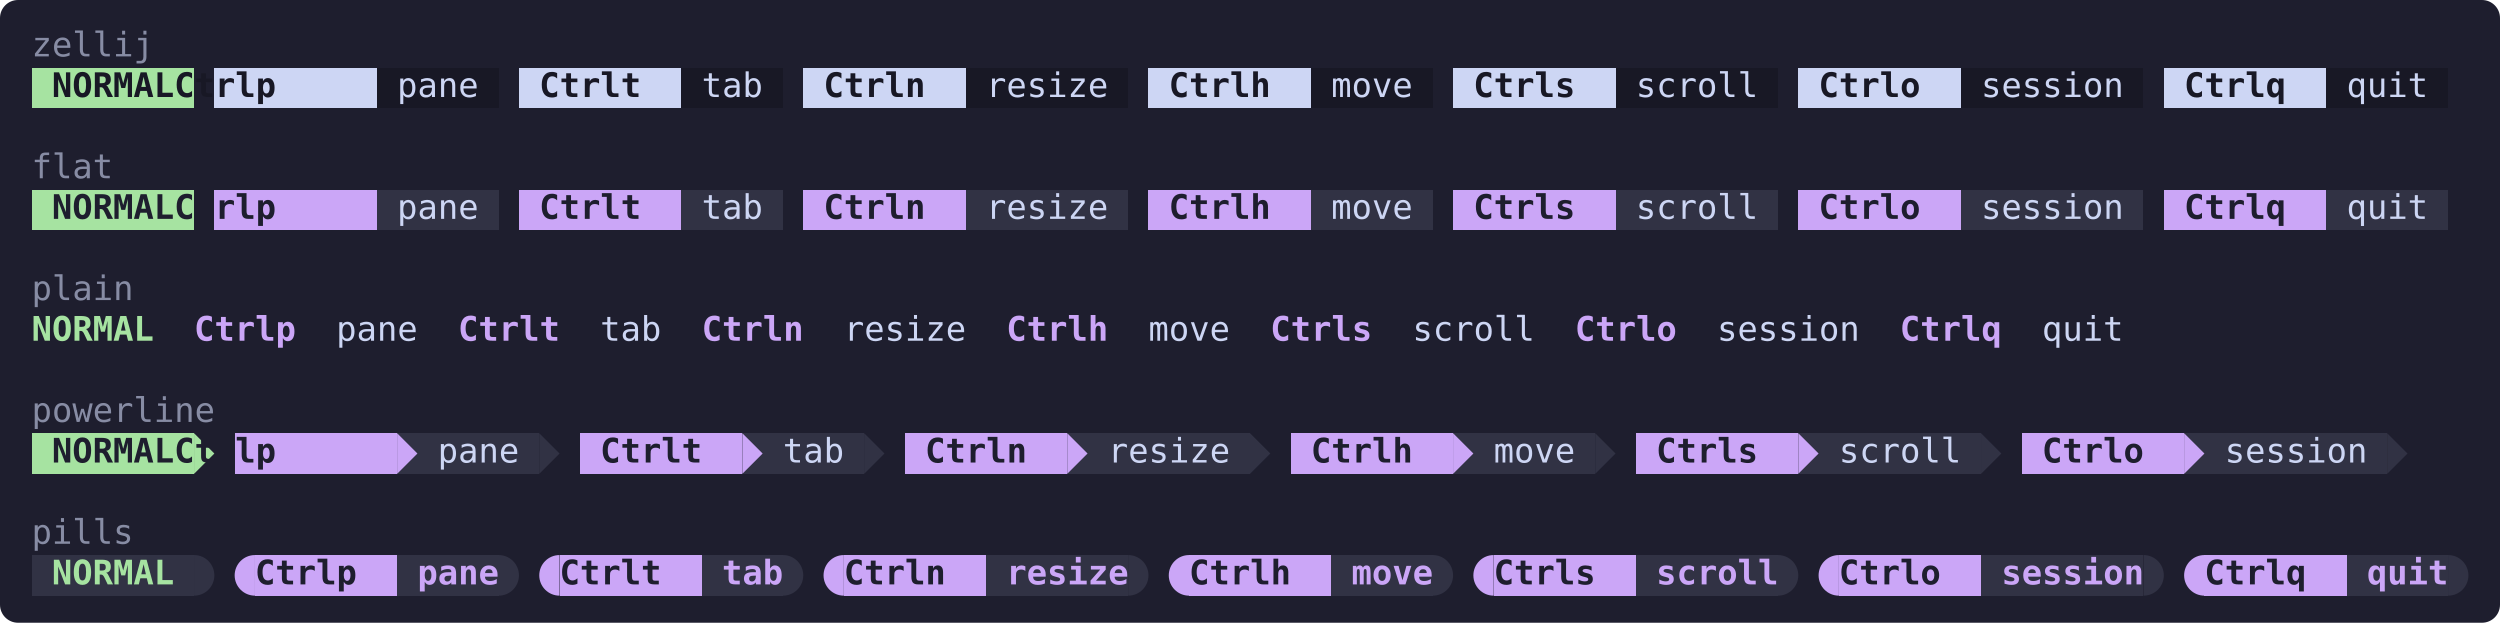
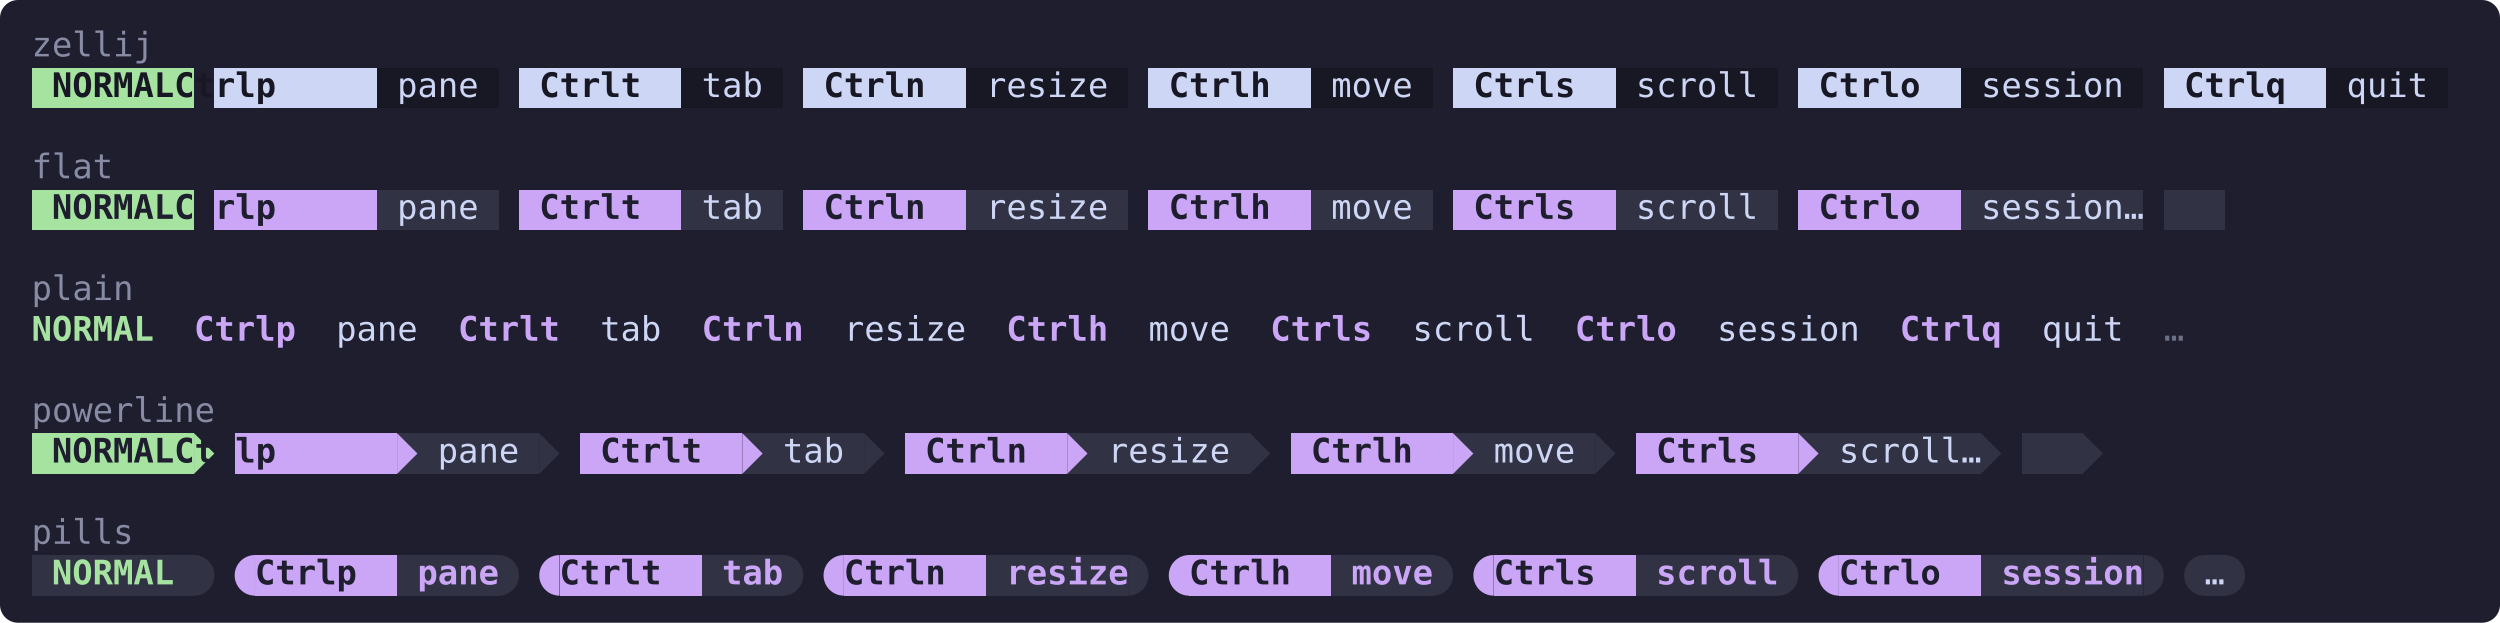
<svg xmlns="http://www.w3.org/2000/svg" width="1108" height="276" viewBox="0 0 1108 276" role="img">
  <rect width="1108" height="276" rx="8" fill="#1e1e2e" />
  <g transform="translate(14 12)">
    <g shape-rendering="crispEdges">
      <rect x="0" y="18" width="72" height="18" fill="#a6e3a1" />
      <rect x="81" y="18" width="72" height="18" fill="#cdd6f4" />
      <rect x="153" y="18" width="54" height="18" fill="#181825" />
      <rect x="216" y="18" width="72" height="18" fill="#cdd6f4" />
      <rect x="288" y="18" width="45" height="18" fill="#181825" />
      <rect x="342" y="18" width="72" height="18" fill="#cdd6f4" />
      <rect x="414" y="18" width="72" height="18" fill="#181825" />
      <rect x="495" y="18" width="72" height="18" fill="#cdd6f4" />
      <rect x="567" y="18" width="54" height="18" fill="#181825" />
      <rect x="630" y="18" width="72" height="18" fill="#cdd6f4" />
      <rect x="702" y="18" width="72" height="18" fill="#181825" />
      <rect x="783" y="18" width="72" height="18" fill="#cdd6f4" />
      <rect x="855" y="18" width="81" height="18" fill="#181825" />
      <rect x="945" y="18" width="72" height="18" fill="#cdd6f4" />
      <rect x="1017" y="18" width="54" height="18" fill="#181825" />
      <rect x="0" y="72" width="72" height="18" fill="#a6e3a1" />
      <rect x="81" y="72" width="72" height="18" fill="#cba6f7" />
      <rect x="153" y="72" width="54" height="18" fill="#313244" />
      <rect x="216" y="72" width="72" height="18" fill="#cba6f7" />
      <rect x="288" y="72" width="45" height="18" fill="#313244" />
      <rect x="342" y="72" width="72" height="18" fill="#cba6f7" />
      <rect x="414" y="72" width="72" height="18" fill="#313244" />
      <rect x="495" y="72" width="72" height="18" fill="#cba6f7" />
      <rect x="567" y="72" width="54" height="18" fill="#313244" />
      <rect x="630" y="72" width="72" height="18" fill="#cba6f7" />
      <rect x="702" y="72" width="72" height="18" fill="#313244" />
      <rect x="783" y="72" width="72" height="18" fill="#cba6f7" />
      <rect x="855" y="72" width="81" height="18" fill="#313244" />
-       <rect x="945" y="72" width="72" height="18" fill="#cba6f7" />
-       <rect x="1017" y="72" width="54" height="18" fill="#313244" />
+       <rect x="945" y="72" width="27" height="18" fill="#313244" />
      <rect x="0" y="180" width="72" height="18" fill="#a6e3a1" />
      <rect x="90" y="180" width="72" height="18" fill="#cba6f7" />
      <rect x="162" y="180" width="63" height="18" fill="#313244" />
      <rect x="243" y="180" width="72" height="18" fill="#cba6f7" />
      <rect x="315" y="180" width="54" height="18" fill="#313244" />
      <rect x="387" y="180" width="72" height="18" fill="#cba6f7" />
      <rect x="459" y="180" width="81" height="18" fill="#313244" />
      <rect x="558" y="180" width="72" height="18" fill="#cba6f7" />
      <rect x="630" y="180" width="63" height="18" fill="#313244" />
      <rect x="711" y="180" width="72" height="18" fill="#cba6f7" />
      <rect x="783" y="180" width="81" height="18" fill="#313244" />
-       <rect x="882" y="180" width="72" height="18" fill="#cba6f7" />
-       <rect x="954" y="180" width="90" height="18" fill="#313244" />
+       <rect x="882" y="180" width="27" height="18" fill="#313244" />
      <rect x="0" y="234" width="72" height="18" fill="#313244" />
      <rect x="99" y="234" width="63" height="18" fill="#cba6f7" />
      <rect x="162" y="234" width="45" height="18" fill="#313244" />
      <rect x="234" y="234" width="63" height="18" fill="#cba6f7" />
      <rect x="297" y="234" width="36" height="18" fill="#313244" />
      <rect x="360" y="234" width="63" height="18" fill="#cba6f7" />
      <rect x="423" y="234" width="63" height="18" fill="#313244" />
      <rect x="513" y="234" width="63" height="18" fill="#cba6f7" />
      <rect x="576" y="234" width="45" height="18" fill="#313244" />
      <rect x="648" y="234" width="63" height="18" fill="#cba6f7" />
      <rect x="711" y="234" width="63" height="18" fill="#313244" />
      <rect x="801" y="234" width="63" height="18" fill="#cba6f7" />
      <rect x="864" y="234" width="72" height="18" fill="#313244" />
-       <rect x="963" y="234" width="63" height="18" fill="#cba6f7" />
-       <rect x="1026" y="234" width="45" height="18" fill="#313244" />
+       <rect x="963" y="234" width="9" height="18" fill="#313244" />
    </g>
    <g font-family="ui-monospace, SFMono-Regular, Menlo, Consolas, 'DejaVu Sans Mono', monospace" font-size="15" xml:space="preserve">
      <text y="13">
        <tspan x="0 9 18 27 36 45" fill="#878ca4">zellij</tspan>
      </text>
      <text y="31">
        <tspan x="9 18 27 36 45 54 90 99 108 117 135" fill="#181825" font-weight="bold">NORMALCtrlp</tspan>
        <tspan x="162 171 180 189" fill="#cdd6f4">pane</tspan>
        <tspan x="225 234 243 252 270" fill="#181825" font-weight="bold">Ctrlt</tspan>
        <tspan x="297 306 315" fill="#cdd6f4">tab</tspan>
        <tspan x="351 360 369 378 396" fill="#181825" font-weight="bold">Ctrln</tspan>
        <tspan x="423 432 441 450 459 468" fill="#cdd6f4">resize</tspan>
        <tspan x="504 513 522 531 549" fill="#181825" font-weight="bold">Ctrlh</tspan>
        <tspan x="576 585 594 603" fill="#cdd6f4">move</tspan>
        <tspan x="639 648 657 666 684" fill="#181825" font-weight="bold">Ctrls</tspan>
        <tspan x="711 720 729 738 747 756" fill="#cdd6f4">scroll</tspan>
        <tspan x="792 801 810 819 837" fill="#181825" font-weight="bold">Ctrlo</tspan>
        <tspan x="864 873 882 891 900 909 918" fill="#cdd6f4">session</tspan>
        <tspan x="954 963 972 981 999" fill="#181825" font-weight="bold">Ctrlq</tspan>
        <tspan x="1026 1035 1044 1053" fill="#cdd6f4">quit</tspan>
      </text>
      <text y="67">
        <tspan x="0 9 18 27" fill="#878ca4">flat</tspan>
      </text>
      <text y="85">
        <tspan x="9 18 27 36 45 54 90 99 108 117 135" fill="#1e1e2e" font-weight="bold">NORMALCtrlp</tspan>
        <tspan x="162 171 180 189" fill="#cdd6f4">pane</tspan>
        <tspan x="225 234 243 252 270" fill="#1e1e2e" font-weight="bold">Ctrlt</tspan>
        <tspan x="297 306 315" fill="#cdd6f4">tab</tspan>
        <tspan x="351 360 369 378 396" fill="#1e1e2e" font-weight="bold">Ctrln</tspan>
        <tspan x="423 432 441 450 459 468" fill="#cdd6f4">resize</tspan>
        <tspan x="504 513 522 531 549" fill="#1e1e2e" font-weight="bold">Ctrlh</tspan>
        <tspan x="576 585 594 603" fill="#cdd6f4">move</tspan>
        <tspan x="639 648 657 666 684" fill="#1e1e2e" font-weight="bold">Ctrls</tspan>
        <tspan x="711 720 729 738 747 756" fill="#cdd6f4">scroll</tspan>
        <tspan x="792 801 810 819 837" fill="#1e1e2e" font-weight="bold">Ctrlo</tspan>
-         <tspan x="864 873 882 891 900 909 918" fill="#cdd6f4">session</tspan>
-         <tspan x="954 963 972 981 999" fill="#1e1e2e" font-weight="bold">Ctrlq</tspan>
-         <tspan x="1026 1035 1044 1053" fill="#cdd6f4">quit</tspan>
+         <tspan x="864 873 882 891 900 909 918 954" fill="#cdd6f4">session…</tspan>
      </text>
      <text y="121">
        <tspan x="0 9 18 27 36" fill="#878ca4">plain</tspan>
      </text>
      <text y="139">
        <tspan x="0 9 18 27 36 45" fill="#a6e3a1" font-weight="bold">NORMAL</tspan>
        <tspan x="72 81 90 99 117" fill="#cba6f7" font-weight="bold">Ctrlp</tspan>
        <tspan x="135 144 153 162" fill="#cdd6f4">pane</tspan>
        <tspan x="189 198 207 216 234" fill="#cba6f7" font-weight="bold">Ctrlt</tspan>
        <tspan x="252 261 270" fill="#cdd6f4">tab</tspan>
        <tspan x="297 306 315 324 342" fill="#cba6f7" font-weight="bold">Ctrln</tspan>
        <tspan x="360 369 378 387 396 405" fill="#cdd6f4">resize</tspan>
        <tspan x="432 441 450 459 477" fill="#cba6f7" font-weight="bold">Ctrlh</tspan>
        <tspan x="495 504 513 522" fill="#cdd6f4">move</tspan>
        <tspan x="549 558 567 576 594" fill="#cba6f7" font-weight="bold">Ctrls</tspan>
        <tspan x="612 621 630 639 648 657" fill="#cdd6f4">scroll</tspan>
        <tspan x="684 693 702 711 729" fill="#cba6f7" font-weight="bold">Ctrlo</tspan>
        <tspan x="747 756 765 774 783 792 801" fill="#cdd6f4">session</tspan>
        <tspan x="828 837 846 855 873" fill="#cba6f7" font-weight="bold">Ctrlq</tspan>
        <tspan x="891 900 909 918" fill="#cdd6f4">quit</tspan>
+         <tspan x="945" fill="#6c7086">…</tspan>
      </text>
      <text y="175">
        <tspan x="0 9 18 27 36 45 54 63 72" fill="#878ca4">powerline</tspan>
      </text>
      <path d="M72 180L81 189L72 198Z" fill="#a6e3a1" />
      <path d="M162 180L171 189L162 198Z" fill="#cba6f7" />
      <path d="M225 180L234 189L225 198Z" fill="#313244" />
      <path d="M315 180L324 189L315 198Z" fill="#cba6f7" />
      <path d="M369 180L378 189L369 198Z" fill="#313244" />
      <path d="M459 180L468 189L459 198Z" fill="#cba6f7" />
      <path d="M540 180L549 189L540 198Z" fill="#313244" />
      <path d="M630 180L639 189L630 198Z" fill="#cba6f7" />
      <path d="M693 180L702 189L693 198Z" fill="#313244" />
      <path d="M783 180L792 189L783 198Z" fill="#cba6f7" />
      <path d="M864 180L873 189L864 198Z" fill="#313244" />
-       <path d="M954 180L963 189L954 198Z" fill="#cba6f7" />
-       <path d="M1044 180L1053 189L1044 198Z" fill="#313244" />
+       <path d="M909 180L918 189L909 198Z" fill="#313244" />
      <text y="193">
        <tspan x="9 18 27 36 45 54 99 108 117 126 144" fill="#1e1e2e" font-weight="bold">NORMALCtrlp</tspan>
        <tspan x="180 189 198 207" fill="#cdd6f4">pane</tspan>
        <tspan x="252 261 270 279 297" fill="#1e1e2e" font-weight="bold">Ctrlt</tspan>
        <tspan x="333 342 351" fill="#cdd6f4">tab</tspan>
        <tspan x="396 405 414 423 441" fill="#1e1e2e" font-weight="bold">Ctrln</tspan>
        <tspan x="477 486 495 504 513 522" fill="#cdd6f4">resize</tspan>
        <tspan x="567 576 585 594 612" fill="#1e1e2e" font-weight="bold">Ctrlh</tspan>
        <tspan x="648 657 666 675" fill="#cdd6f4">move</tspan>
        <tspan x="720 729 738 747 765" fill="#1e1e2e" font-weight="bold">Ctrls</tspan>
-         <tspan x="801 810 819 828 837 846" fill="#cdd6f4">scroll</tspan>
-         <tspan x="891 900 909 918 936" fill="#1e1e2e" font-weight="bold">Ctrlo</tspan>
-         <tspan x="972 981 990 999 1008 1017 1026" fill="#cdd6f4">session</tspan>
+         <tspan x="801 810 819 828 837 846 891" fill="#cdd6f4">scroll…</tspan>
      </text>
      <text y="229">
        <tspan x="0 9 18 27 36" fill="#878ca4">pills</tspan>
      </text>
      <path d="M72 234A9 9 0 0 1 72 252Z" fill="#313244" />
      <path d="M99 234A9 9 0 0 0 99 252Z" fill="#cba6f7" />
      <path d="M207 234A9 9 0 0 1 207 252Z" fill="#313244" />
      <path d="M234 234A9 9 0 0 0 234 252Z" fill="#cba6f7" />
      <path d="M333 234A9 9 0 0 1 333 252Z" fill="#313244" />
      <path d="M360 234A9 9 0 0 0 360 252Z" fill="#cba6f7" />
      <path d="M486 234A9 9 0 0 1 486 252Z" fill="#313244" />
      <path d="M513 234A9 9 0 0 0 513 252Z" fill="#cba6f7" />
      <path d="M621 234A9 9 0 0 1 621 252Z" fill="#313244" />
      <path d="M648 234A9 9 0 0 0 648 252Z" fill="#cba6f7" />
      <path d="M774 234A9 9 0 0 1 774 252Z" fill="#313244" />
      <path d="M801 234A9 9 0 0 0 801 252Z" fill="#cba6f7" />
      <path d="M936 234A9 9 0 0 1 936 252Z" fill="#313244" />
-       <path d="M963 234A9 9 0 0 0 963 252Z" fill="#cba6f7" />
-       <path d="M1071 234A9 9 0 0 1 1071 252Z" fill="#313244" />
+       <path d="M963 234A9 9 0 0 0 963 252Z" fill="#313244" />
+       <path d="M972 234A9 9 0 0 1 972 252Z" fill="#313244" />
      <text y="247">
        <tspan x="9 18 27 36 45 54" fill="#a6e3a1" font-weight="bold">NORMAL</tspan>
        <tspan x="99 108 117 126 144" fill="#1e1e2e" font-weight="bold">Ctrlp</tspan>
        <tspan x="171 180 189 198" fill="#cba6f7" font-weight="bold">pane</tspan>
        <tspan x="234 243 252 261 279" fill="#1e1e2e" font-weight="bold">Ctrlt</tspan>
        <tspan x="306 315 324" fill="#cba6f7" font-weight="bold">tab</tspan>
        <tspan x="360 369 378 387 405" fill="#1e1e2e" font-weight="bold">Ctrln</tspan>
        <tspan x="432 441 450 459 468 477" fill="#cba6f7" font-weight="bold">resize</tspan>
        <tspan x="513 522 531 540 558" fill="#1e1e2e" font-weight="bold">Ctrlh</tspan>
        <tspan x="585 594 603 612" fill="#cba6f7" font-weight="bold">move</tspan>
        <tspan x="648 657 666 675 693" fill="#1e1e2e" font-weight="bold">Ctrls</tspan>
        <tspan x="720 729 738 747 756 765" fill="#cba6f7" font-weight="bold">scroll</tspan>
        <tspan x="801 810 819 828 846" fill="#1e1e2e" font-weight="bold">Ctrlo</tspan>
        <tspan x="873 882 891 900 909 918 927" fill="#cba6f7" font-weight="bold">session</tspan>
-         <tspan x="963 972 981 990 1008" fill="#1e1e2e" font-weight="bold">Ctrlq</tspan>
-         <tspan x="1035 1044 1053 1062" fill="#cba6f7" font-weight="bold">quit</tspan>
+         <tspan x="963" fill="#cdd6f4">…</tspan>
      </text>
    </g>
  </g>
</svg>
